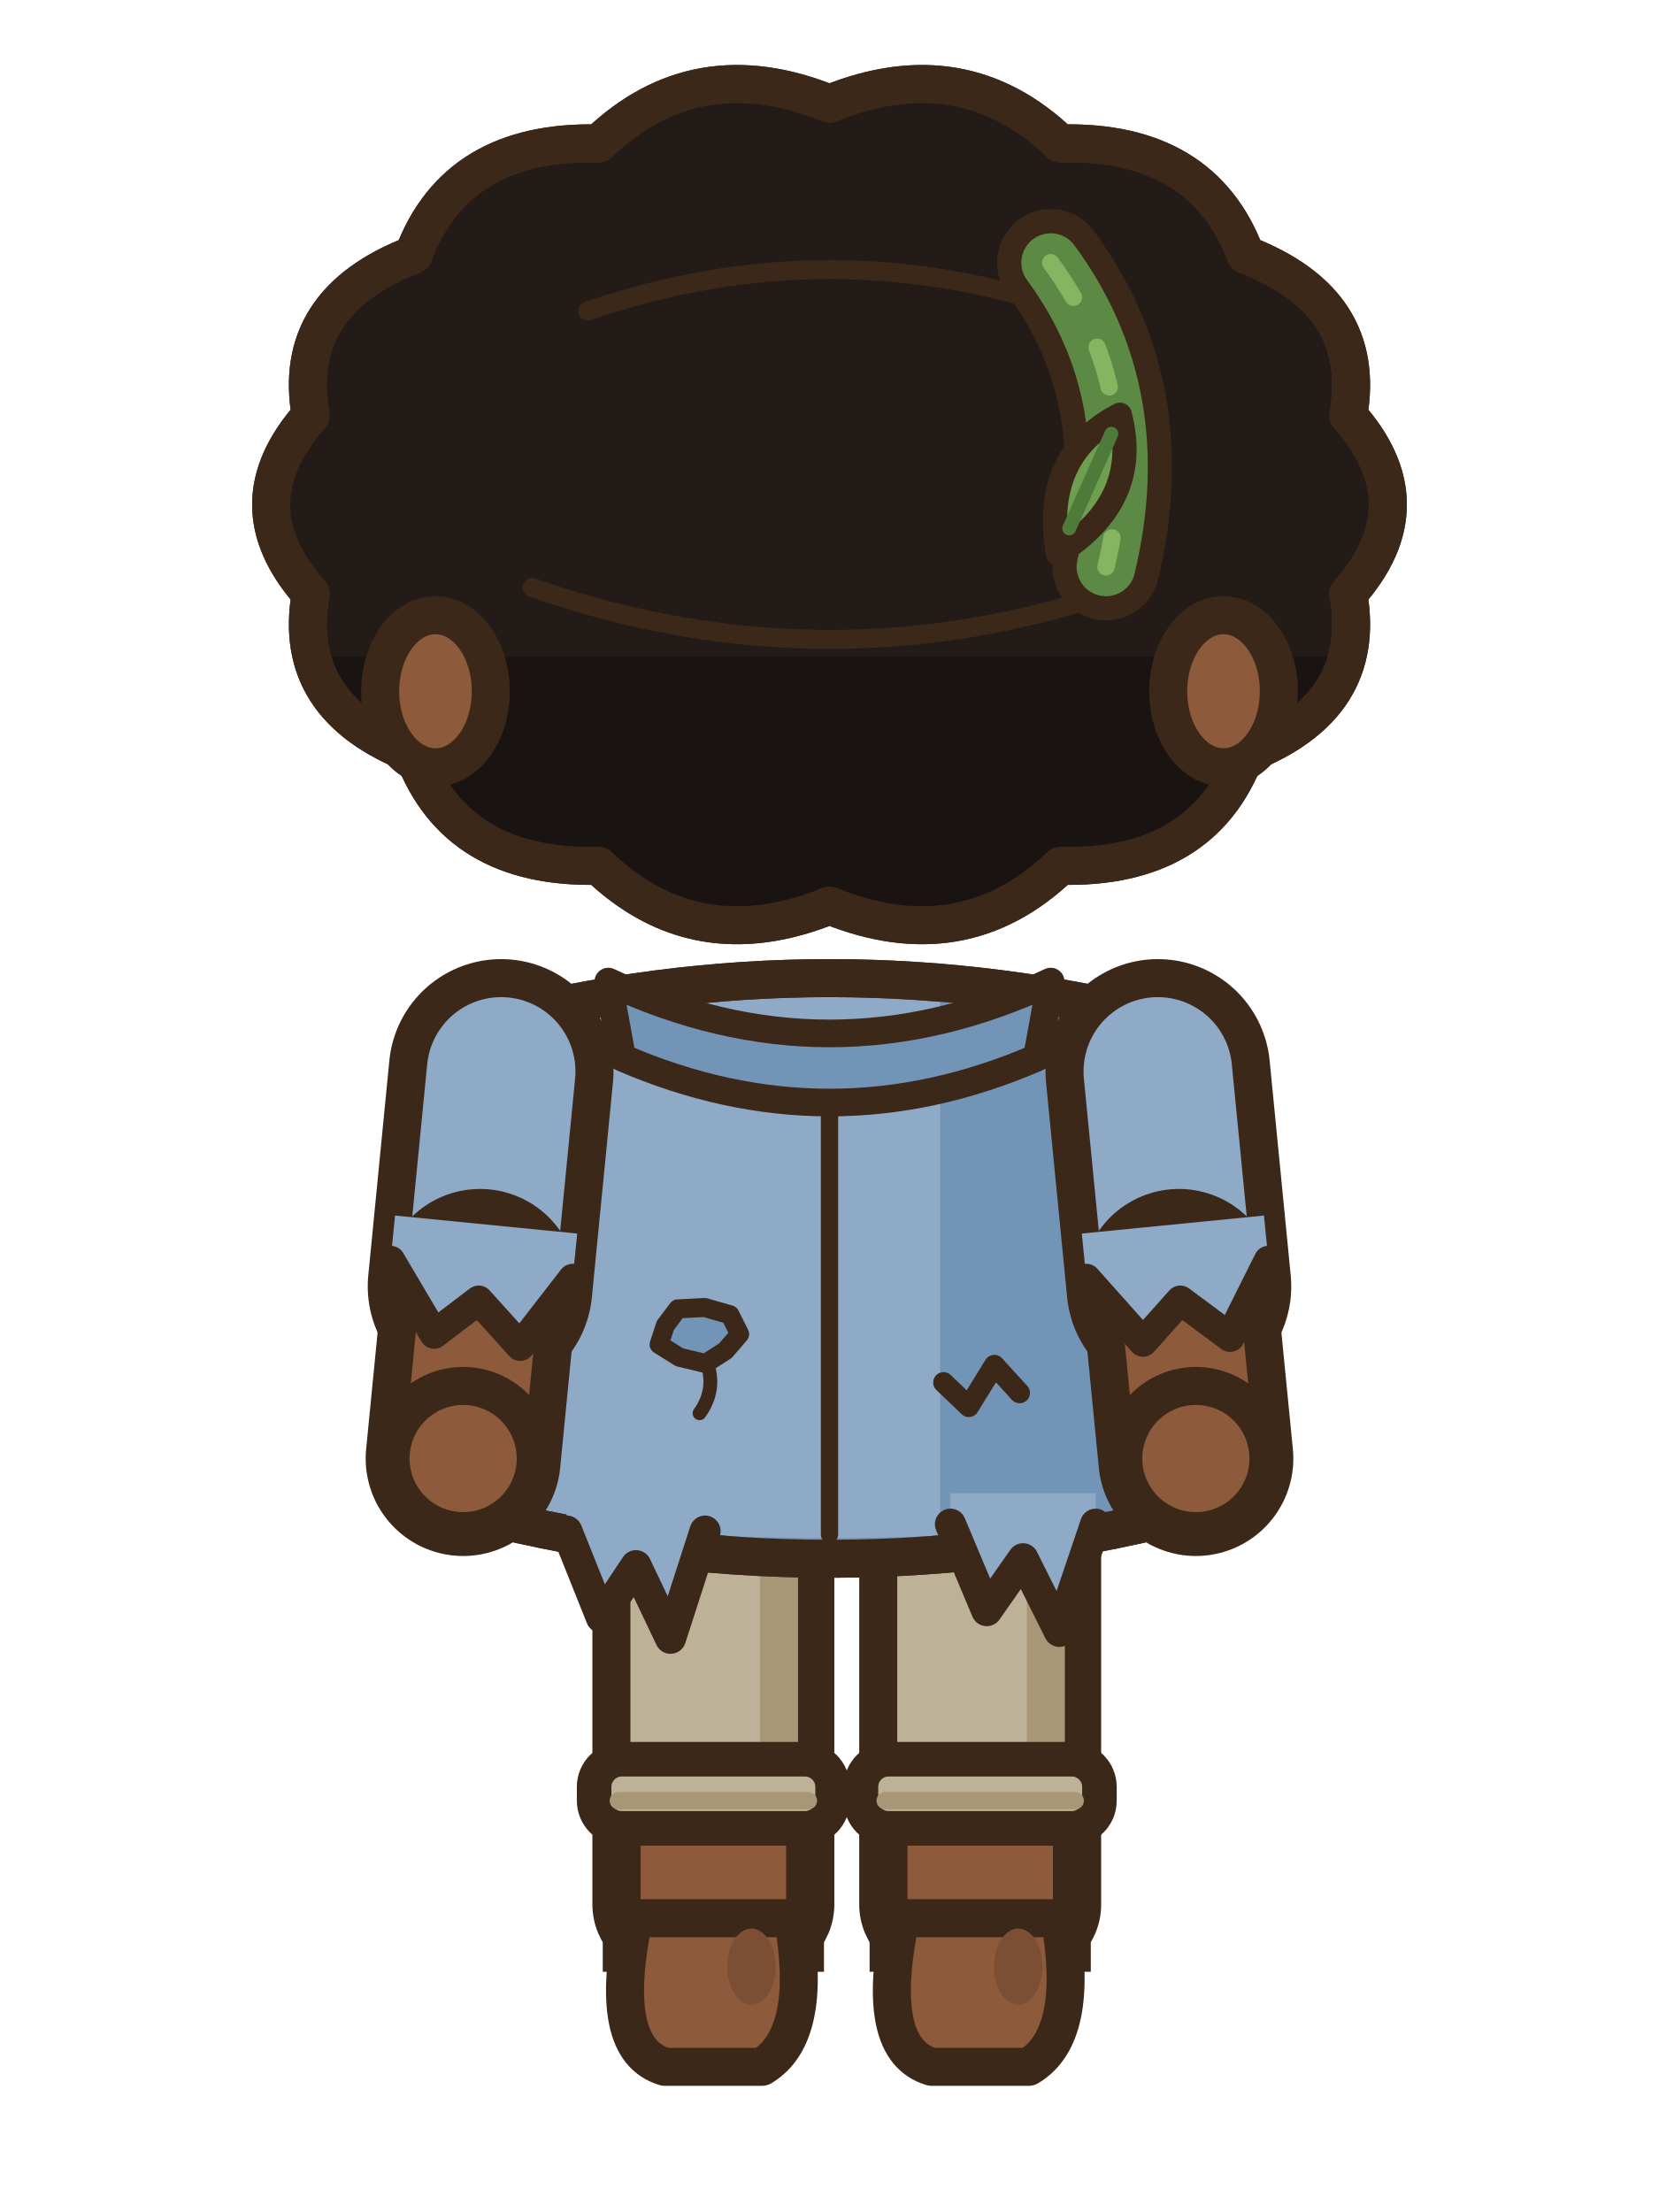
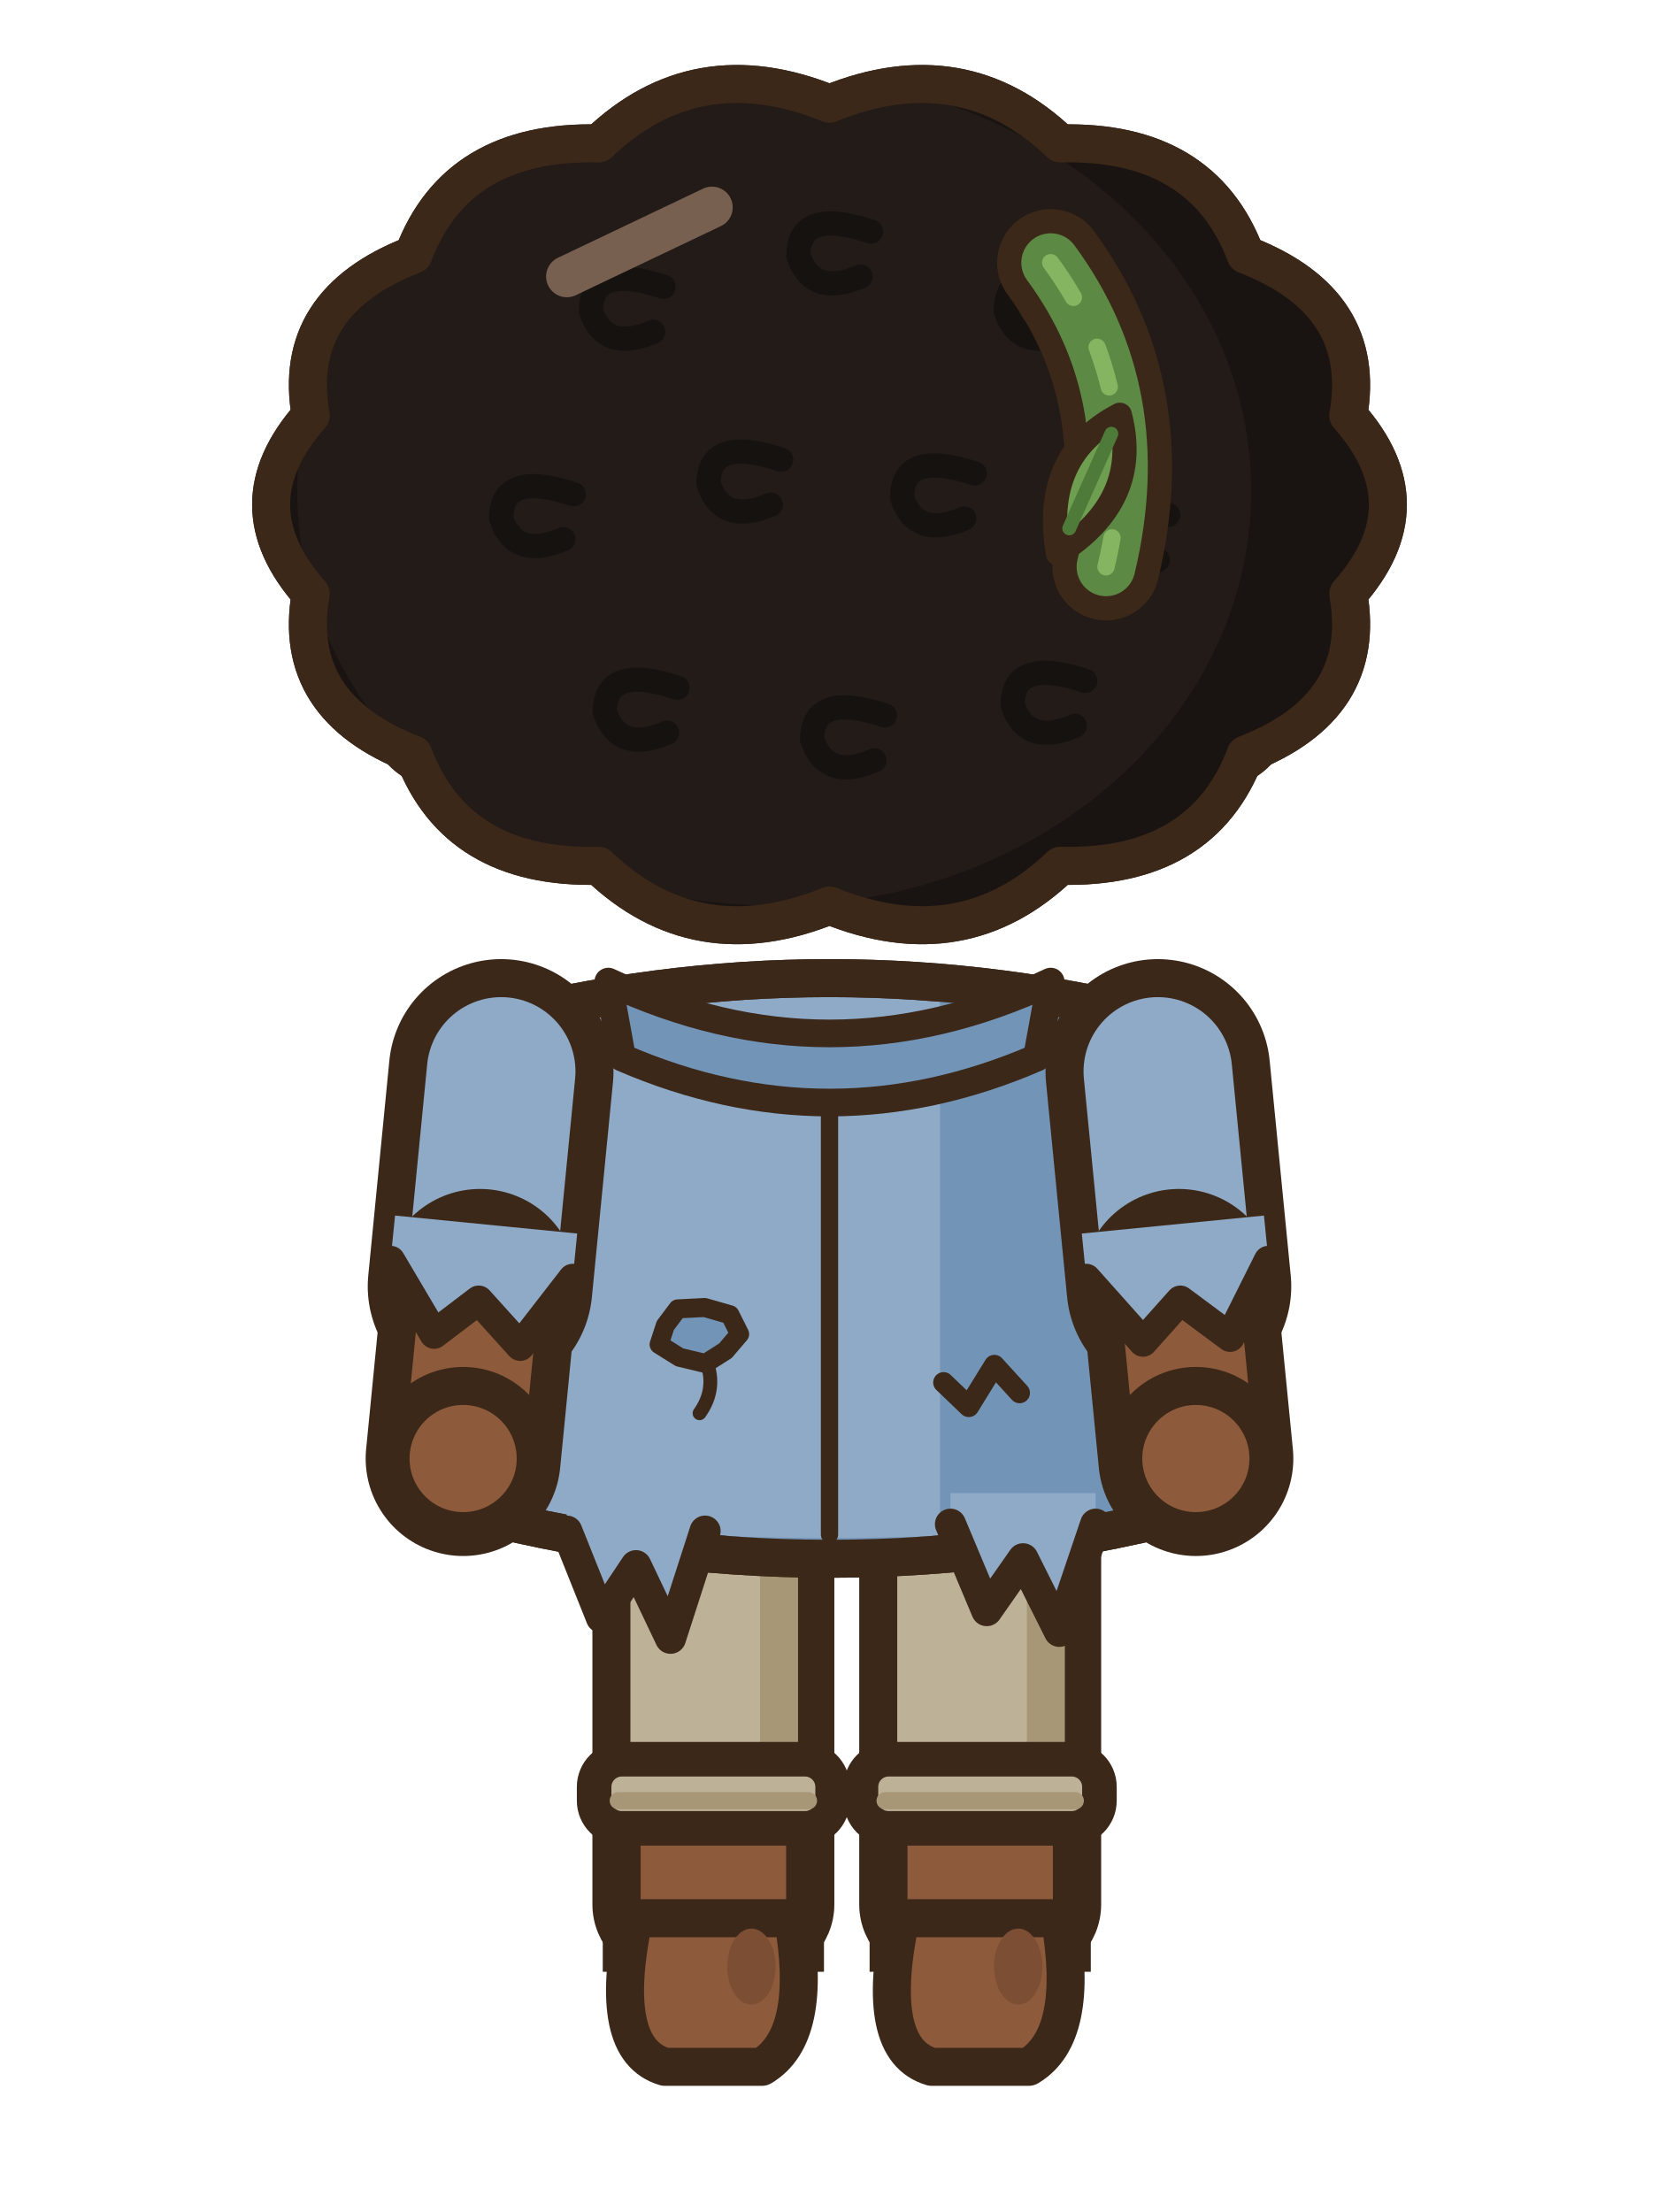
<svg xmlns="http://www.w3.org/2000/svg" width="48" height="64" viewBox="0 0 48 64">
  <g transform="translate(0 -1)">
    <rect x="25.41" y="42.5" width="5.9" height="15.2" rx="1.6" fill="#BDB198" stroke="#3C2819" stroke-width="1.1" stroke-linejoin="round" stroke-linecap="round" />
    <rect x="29.71" y="43.1" width="1.1" height="13.6" rx="0.5" fill="#A89777" />
    <rect x="25.71" y="53.3" width="5.3" height="4.2" fill="#8D5A3B" stroke="#3C2819" stroke-width="1.1" />
    <rect x="26.26" y="53.9" width="4.2" height="3.8" fill="#8D5A3B" />
    <path d="M26.06,56.5 L30.66,56.5 Q31.26,59.9 29.76,60.8 L26.96,60.8 Q25.26,60.3 26.06,56.5 Z" fill="#8D5A3B" stroke="#3C2819" stroke-width="1.1" stroke-linejoin="round" stroke-linecap="round" />
    <ellipse cx="29.46" cy="57.9" rx="0.7" ry="1.1" fill="#7C4F34" stroke="none" />
    <rect x="24.91" y="51.9" width="6.9" height="2" rx="0.8" fill="#BDB198" stroke="#3C2819" stroke-width="1" />
    <line x1="25.61" y1="53.1" x2="31.11" y2="53.1" stroke="#A89777" stroke-width="0.5" stroke-linecap="round" />
    <rect x="17.69" y="42.5" width="5.9" height="15.2" rx="1.6" fill="#BDB198" stroke="#3C2819" stroke-width="1.1" stroke-linejoin="round" stroke-linecap="round" />
    <rect x="21.99" y="43.1" width="1.1" height="13.6" rx="0.5" fill="#A89777" />
    <rect x="17.99" y="53.3" width="5.3" height="4.2" fill="#8D5A3B" stroke="#3C2819" stroke-width="1.1" />
    <rect x="18.54" y="53.9" width="4.2" height="3.8" fill="#8D5A3B" />
    <path d="M18.34,56.5 L22.94,56.5 Q23.54,59.9 22.04,60.8 L19.24,60.8 Q17.54,60.3 18.34,56.5 Z" fill="#8D5A3B" stroke="#3C2819" stroke-width="1.1" stroke-linejoin="round" stroke-linecap="round" />
    <ellipse cx="21.74" cy="57.9" rx="0.7" ry="1.1" fill="#7C4F34" stroke="none" />
    <rect x="17.19" y="51.9" width="6.9" height="2" rx="0.8" fill="#BDB198" stroke="#3C2819" stroke-width="1" />
    <line x1="17.89" y1="53.1" x2="23.39" y2="53.1" stroke="#A89777" stroke-width="0.5" stroke-linecap="round" />
    <g transform="translate(0 -2)">
      <path d="M14,32.6 Q24,30 34,32.6 Q34.5,39.6 35,46.6 Q24,49.6 13,46.6 Q13.5,39.6 14,32.6 Z" fill="#8FAAC6" stroke="#3C2819" stroke-width="1.1" stroke-linejoin="round" stroke-linecap="round" />
      <clipPath id="a2nnnemarche3t">
        <path d="M14,32.6 Q24,30 34,32.6 Q34.5,39.6 35,46.6 Q24,49.6 13,46.6 Q13.5,39.6 14,32.6 Z" />
      </clipPath>
      <g clip-path="url(#a2nnnemarche3t)">
        <rect x="27.2" y="30" width="14" height="22" fill="#7294B7" />
        <path d="M8,46 Q24,49 40,46 L40,52 L8,52 Z" fill="#7294B7" />
        <rect x="14.1" y="34" width="1.3" height="10" rx="0.6" fill="#A8BDD3" />
      </g>
      <path d="M14,32.6 Q24,30 34,32.6 Q34.5,39.6 35,46.6 Q24,49.6 13,46.6 Q13.5,39.6 14,32.6 Z" fill="none" stroke="#3C2819" stroke-width="1.1" stroke-linejoin="round" stroke-linecap="round" />
      <path d="M24,33.8 L24,47.4" fill="none" stroke="#3C2819" stroke-width="0.5" stroke-linejoin="round" stroke-linecap="round" />
      <path d="M17.6,31.4 Q24,34.4 30.4,31.4 L30,33.6 Q24,36.2 18,33.6 Z" fill="#7294B7" stroke="#3C2819" stroke-width="0.8" stroke-linejoin="round" stroke-linecap="round" />
    </g>
    <path d="M21.4,39.6 L20.99,40.08 L20.41,40.45 L19.66,40.27 L19.07,39.9 L19.25,39.35 L19.61,38.87 L20.39,38.83 L21.12,39.04 Z" fill="#7294B7" stroke="#3C2819" stroke-width="0.55" stroke-linejoin="round" />
    <path d="M20.44,40.39 q0.3,0.8 -0.2,1.5" fill="none" stroke="#3C2819" stroke-width="0.4" stroke-linecap="round" />
    <path d="M27.3,41 L28.03,41.7 L28.77,40.5 L29.5,41.3" fill="none" stroke="#3C2819" stroke-width="0.6" stroke-linecap="round" stroke-linejoin="round" />
    <path d="M16.4,44.4 L16.4,45.3 L17.4,47.8 L18.4,46.3 L19.4,48.4 L20.4,45.3 L20.4,44.4 Z" fill="#8FAAC6" />
    <path d="M16.4,45.3 L17.4,47.8 L18.4,46.3 L19.4,48.4 L20.4,45.3" fill="none" stroke="#3C2819" stroke-width="0.9" stroke-linejoin="round" stroke-linecap="round" />
    <path d="M27.5,44.2 L27.5,45.1 L28.55,47.6 L29.6,46.1 L30.65,48.2 L31.7,45.1 L31.7,44.2 Z" fill="#8FAAC6" />
    <path d="M27.5,45.1 L28.55,47.6 L29.6,46.1 L30.65,48.2 L31.7,45.1" fill="none" stroke="#3C2819" stroke-width="0.9" stroke-linejoin="round" stroke-linecap="round" />
    <path d="M33.5,32 L34.11,38.22" fill="none" stroke="#3C2819" stroke-width="6.5" stroke-linecap="round" stroke-linejoin="round" />
    <path d="M33.5,32 L34.11,38.22" fill="none" stroke="#8FAAC6" stroke-width="4.3" stroke-linecap="round" stroke-linejoin="round" />
    <path d="M34.11,38.22 L34.6,43.2" fill="none" stroke="#3C2819" stroke-width="5.64" stroke-linecap="round" stroke-linejoin="round" />
    <path d="M34.11,38.22 L34.6,43.2" fill="none" stroke="#8D5A3B" stroke-width="3.44" stroke-linecap="round" stroke-linejoin="round" />
    <path d="M31.3,36.69 L31.43,37.99 L33.07,39.83 L34.15,38.62 L35.59,39.69 L36.7,37.47 L36.57,36.17 Z" fill="#8FAAC6" />
    <path d="M31.43,37.99 L33.07,39.83 L34.15,38.62 L35.59,39.69 L36.7,37.47" fill="none" stroke="#3C2819" stroke-width="0.85" stroke-linecap="round" stroke-linejoin="round" />
    <ellipse cx="34.6" cy="43.2" rx="2.1" ry="2.1" fill="#8D5A3B" stroke="#3C2819" stroke-width="1.1" stroke-linejoin="round" stroke-linecap="round" />
    <path d="M14.5,32 L13.89,38.22" fill="none" stroke="#3C2819" stroke-width="6.5" stroke-linecap="round" stroke-linejoin="round" />
    <path d="M14.5,32 L13.89,38.22" fill="none" stroke="#8FAAC6" stroke-width="4.3" stroke-linecap="round" stroke-linejoin="round" />
    <path d="M13.89,38.22 L13.4,43.2" fill="none" stroke="#3C2819" stroke-width="5.64" stroke-linecap="round" stroke-linejoin="round" />
    <path d="M13.89,38.22 L13.4,43.2" fill="none" stroke="#8D5A3B" stroke-width="3.44" stroke-linecap="round" stroke-linejoin="round" />
    <path d="M11.43,36.17 L11.3,37.47 L12.56,39.6 L13.85,38.62 L15.05,39.95 L16.57,37.99 L16.7,36.69 Z" fill="#8FAAC6" />
    <path d="M11.3,37.47 L12.56,39.6 L13.85,38.62 L15.05,39.95 L16.57,37.99" fill="none" stroke="#3C2819" stroke-width="0.85" stroke-linecap="round" stroke-linejoin="round" />
    <ellipse cx="13.4" cy="43.2" rx="2.1" ry="2.1" fill="#8D5A3B" stroke="#3C2819" stroke-width="1.1" stroke-linejoin="round" stroke-linecap="round" />
    <g transform="translate(0 -2)">
+       <ellipse cx="12.6" cy="23" rx="1.6" ry="2.2" fill="#8D5A3B" stroke="#3C2819" stroke-width="1.1" stroke-linejoin="round" stroke-linecap="round" />
+       <ellipse cx="35.4" cy="23" rx="1.6" ry="2.2" fill="#8D5A3B" stroke="#3C2819" stroke-width="1.1" stroke-linejoin="round" stroke-linecap="round" />
      <path d="M24,6 Q27.85,4.44 30.68,7.15 Q34.79,7.05 36.04,10.37 Q39.59,11.74 39.01,15.02 Q41.3,17.6 39.01,20.18 Q39.59,23.46 36.04,24.83 Q34.79,28.15 30.68,28.05 Q27.85,30.76 24,29.2 Q20.15,30.76 17.32,28.05 Q13.21,28.15 11.96,24.83 Q8.41,23.46 8.99,20.18 Q6.7,17.6 8.99,15.02 Q8.41,11.74 11.96,10.37 Q13.21,7.05 17.32,7.15 Q20.15,4.44 24,6 Z" fill="#221B17" stroke="#3C2819" stroke-width="1.1" stroke-linejoin="round" stroke-linecap="round" />
-       <clipPath id="a2nnnemarche3cbne">
+       <clipPath id="a2nnnemarche3h">
        <path d="M24,6 Q27.85,4.44 30.68,7.15 Q34.79,7.05 36.04,10.37 Q39.59,11.74 39.01,15.02 Q41.3,17.6 39.01,20.18 Q39.59,23.46 36.04,24.83 Q34.79,28.15 30.68,28.05 Q27.85,30.76 24,29.2 Q20.15,30.76 17.32,28.05 Q13.21,28.15 11.96,24.83 Q8.41,23.46 8.99,20.18 Q6.7,17.6 8.99,15.02 Q8.41,11.74 11.96,10.37 Q13.21,7.05 17.32,7.15 Q20.15,4.44 24,6 Z" />
      </clipPath>
-       <g clip-path="url(#a2nnnemarche3cbne)">
-         <rect x="4" y="22" width="40" height="14" fill="#191411" />
+       <g clip-path="url(#a2nnnemarche3h)">
+         <rect x="8" y="4" width="34" height="40" fill="#191411" />
+         <ellipse cx="22.4" cy="17.2" rx="13.8" ry="12" fill="#221B17" />
      </g>
      <path d="M24,6 Q27.85,4.44 30.68,7.15 Q34.79,7.05 36.04,10.37 Q39.59,11.74 39.01,15.02 Q41.3,17.6 39.01,20.18 Q39.59,23.46 36.04,24.83 Q34.79,28.15 30.68,28.05 Q27.85,30.76 24,29.2 Q20.15,30.76 17.32,28.05 Q13.21,28.15 11.96,24.83 Q8.41,23.46 8.99,20.18 Q6.7,17.6 8.99,15.02 Q8.41,11.74 11.96,10.37 Q13.21,7.05 17.32,7.15 Q20.15,4.44 24,6 Z" fill="none" stroke="#3C2819" stroke-width="1.1" stroke-linejoin="round" stroke-linecap="round" />
-       <ellipse cx="12.6" cy="23" rx="1.6" ry="2.2" fill="#8D5A3B" stroke="#3C2819" stroke-width="1.1" stroke-linejoin="round" stroke-linecap="round" />
-       <ellipse cx="35.4" cy="23" rx="1.6" ry="2.2" fill="#8D5A3B" stroke="#3C2819" stroke-width="1.1" stroke-linejoin="round" stroke-linecap="round" />
-       <path d="M17,12 Q24,9.6 31,12 M15.4,20 Q24,23 32.6,20" fill="none" stroke="#3C2819" stroke-width="0.55" stroke-linejoin="round" stroke-linecap="round" />
+       <path d="M19.2,11.3 Q17.1,10.6 17.1,12 Q17.5,13.2 18.9,12.6 M25.2,9.7 Q23.1,9 23.1,10.4 Q23.5,11.6 24.9,11 M31.2,11.3 Q29.1,10.6 29.1,12 Q29.5,13.2 30.9,12.6 M16.6,17.3 Q14.5,16.6 14.5,18 Q14.9,19.2 16.3,18.6 M22.6,16.3 Q20.5,15.6 20.5,17 Q20.9,18.2 22.3,17.6 M28.2,16.7 Q26.1,16 26.1,17.4 Q26.5,18.6 27.9,18 M33.8,17.9 Q31.7,17.2 31.7,18.6 Q32.1,19.8 33.5,19.2 M19.6,22.9 Q17.5,22.2 17.5,23.6 Q17.9,24.8 19.3,24.2 M25.6,23.7 Q23.5,23 23.5,24.4 Q23.9,25.6 25.3,25 M31.4,22.7 Q29.3,22 29.3,23.4 Q29.7,24.6 31.1,24" fill="none" stroke="#16120F" stroke-width="0.7" stroke-linecap="round" />
+       <line x1="16.4" y1="11" x2="20.6" y2="9" stroke="#786051" stroke-width="1.2" stroke-linecap="round" />
    </g>
    <g transform="translate(0 -2)">
      <path d="M30.4,10.6 Q33.2,14.4 32,19.4" fill="none" stroke="#3C2819" stroke-width="3.1" stroke-linecap="round" stroke-linejoin="round" />
      <path d="M30.4,10.6 Q33.2,14.4 32,19.4" fill="none" stroke="#5C8A45" stroke-width="1.7" stroke-linecap="round" stroke-linejoin="round" />
      <path d="M30.4,10.6 Q33.2,14.4 32,19.4" fill="none" stroke="#86B562" stroke-width="0.5" stroke-linecap="round" stroke-dasharray="1.2 1.6" />
      <g transform="translate(32.4 15) rotate(24)">
        <path d="M0,0 Q1.6,2 0,4.4 Q-1.6,2 0,0 Z" fill="#6E9E50" stroke="#3C2819" stroke-width="0.7" stroke-linejoin="round" stroke-linecap="round" />
        <line x1="0" y1="0.6" x2="0" y2="3.6" stroke="#4E7A3A" stroke-width="0.4" stroke-linecap="round" />
      </g>
    </g>
  </g>
</svg>
